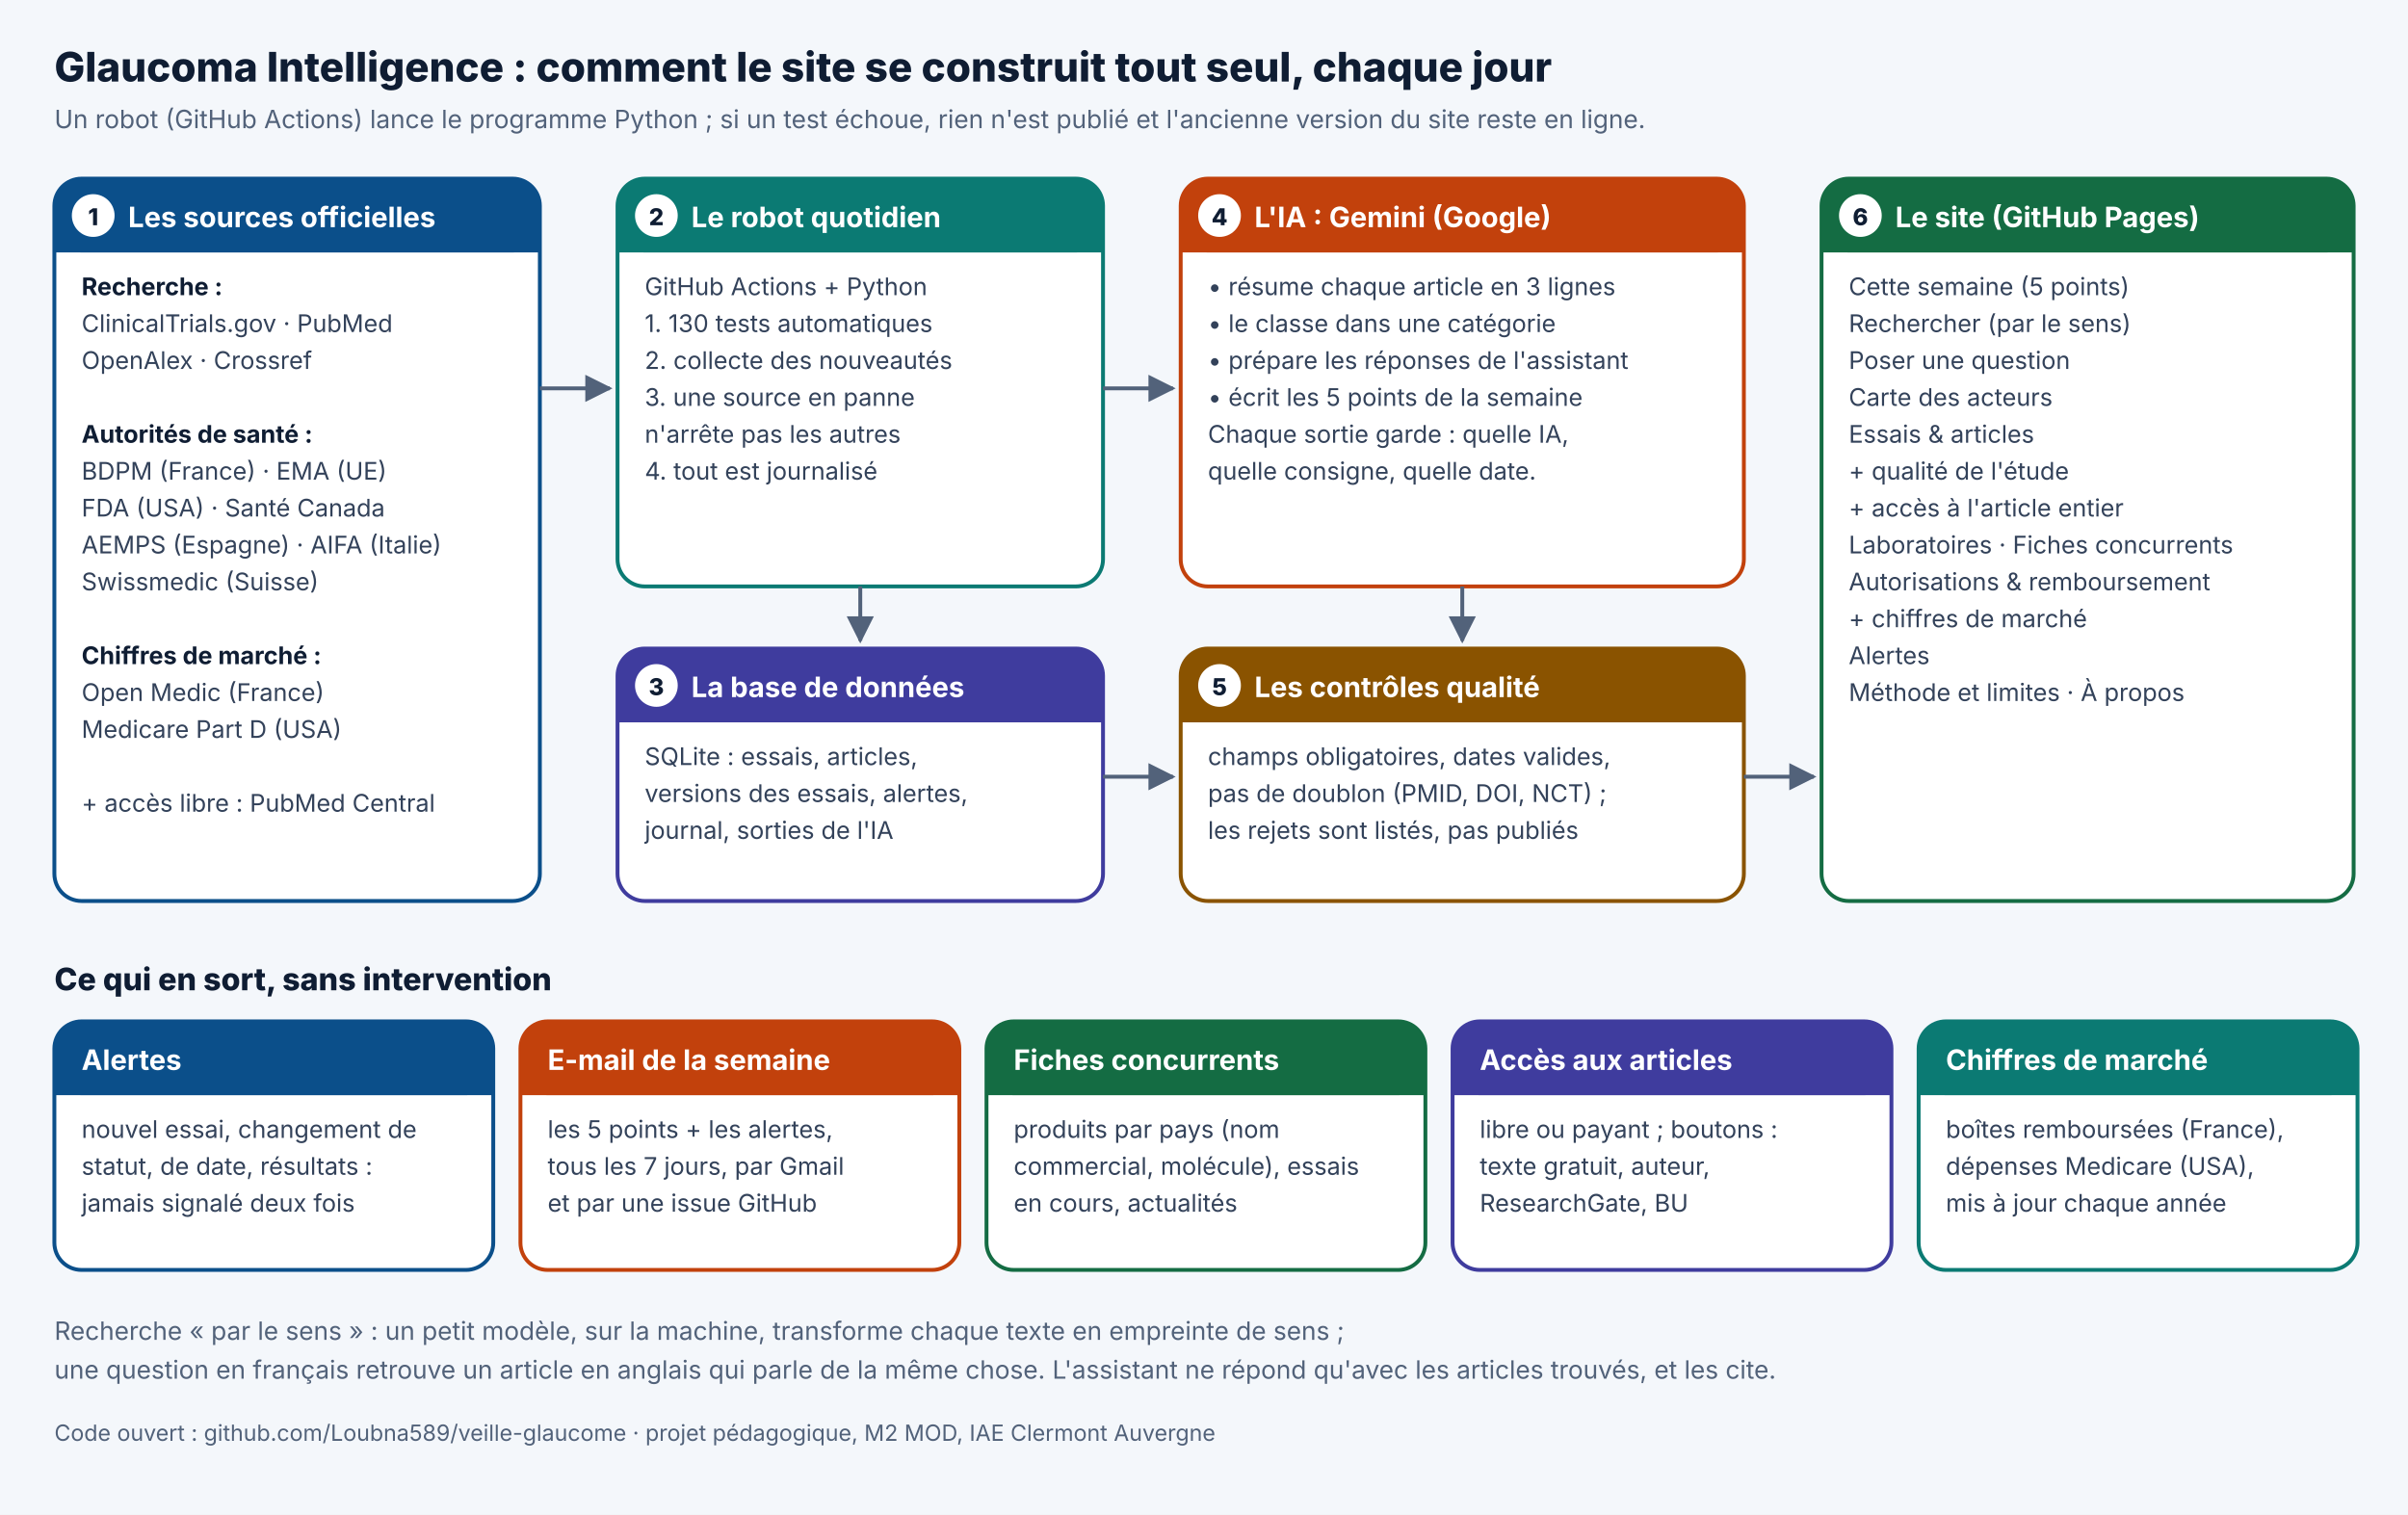
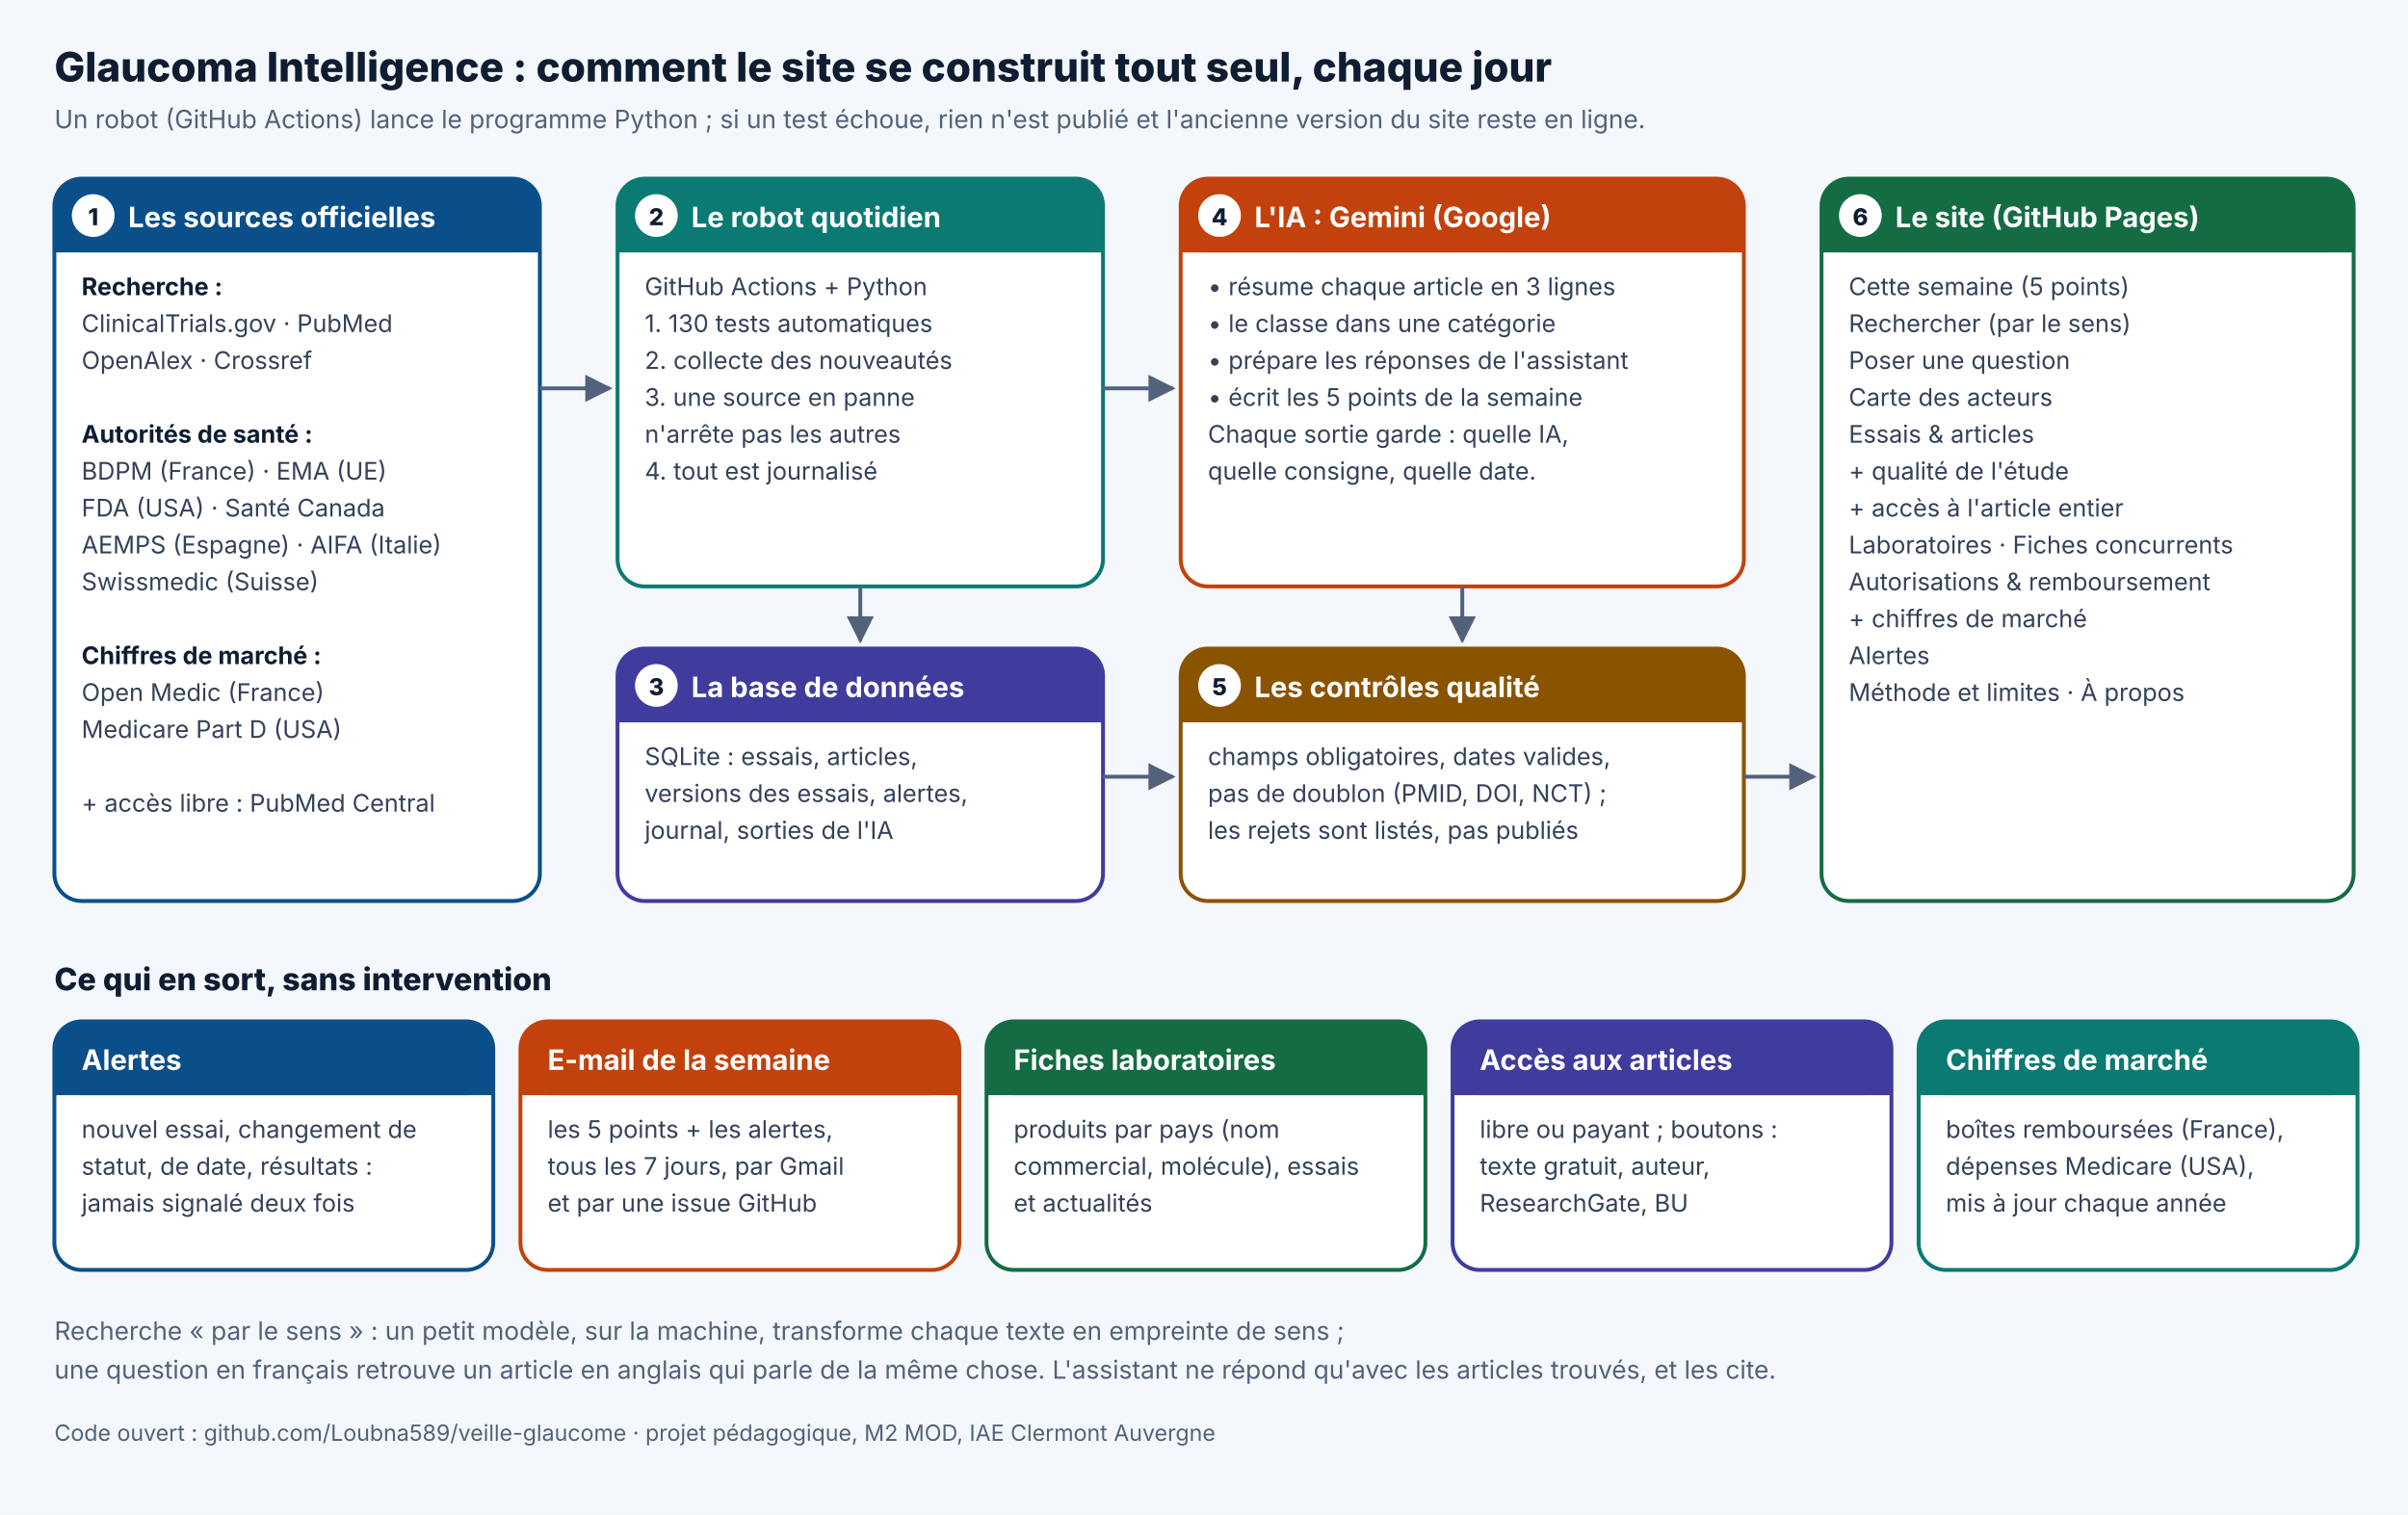
<svg xmlns="http://www.w3.org/2000/svg" viewBox="0 0 1240 780" font-family="Inter, Segoe UI, system-ui, sans-serif" role="img" aria-labelledby="t d">
  <defs>
    <marker id="f" viewBox="0 0 10 10" refX="9" refY="5" markerWidth="7" markerHeight="7" orient="auto-start-reverse">
      <path d="M0,0 L10,5 L0,10 z" fill="#52627a" />
    </marker>
    <style>.h1{font-size:21px;font-weight:800;fill:#0f1d33}.h2{font-size:16px;font-weight:800;fill:#0f1d33}.sous{font-size:13px;fill:#52627a}.mini{font-size:11.5px;fill:#52627a}
.ttl{font-size:14.5px;font-weight:700;fill:#fff}.num{font-size:12px;font-weight:800;fill:#0f1d33}.txt{font-size:12.5px;fill:#33425a}.gras{font-size:12.5px;font-weight:700;fill:#0f1d33}
.fl{stroke:#52627a;stroke-width:2;fill:none;marker-end:url(#f)}</style>
  </defs>
  <rect width="1240" height="780" fill="#f4f7fb" />
  <text x="28" y="42" class="h1" text-anchor="start">Glaucoma Intelligence : comment le site se construit tout seul, chaque jour</text>
  <text x="28" y="66" class="sous" text-anchor="start">Un robot (GitHub Actions) lance le programme Python ; si un test échoue, rien n'est publié et l'ancienne version du site reste en ligne.</text>
  <rect x="28" y="92" width="250" height="372" rx="14" fill="#ffffff" stroke="#0b4f8a" stroke-width="2" />
  <rect x="28" y="92" width="250" height="38" rx="14" fill="#0b4f8a" />
  <rect x="28" y="116" width="250" height="14" fill="#0b4f8a" />
  <circle cx="48" cy="111" r="11" fill="#fff" />
  <text x="48" y="116" class="num" text-anchor="middle">1</text>
  <text x="66" y="117" class="ttl" text-anchor="start">Les sources officielles</text>
  <text x="42" y="152" class="gras" text-anchor="start">Recherche :</text>
  <text x="42" y="171" class="txt" text-anchor="start">ClinicalTrials.gov · PubMed</text>
  <text x="42" y="190" class="txt" text-anchor="start">OpenAlex · Crossref</text>
  <text x="42" y="209" class="txt" text-anchor="start" />
  <text x="42" y="228" class="gras" text-anchor="start">Autorités de santé :</text>
  <text x="42" y="247" class="txt" text-anchor="start">BDPM (France) · EMA (UE)</text>
  <text x="42" y="266" class="txt" text-anchor="start">FDA (USA) · Santé Canada</text>
  <text x="42" y="285" class="txt" text-anchor="start">AEMPS (Espagne) · AIFA (Italie)</text>
  <text x="42" y="304" class="txt" text-anchor="start">Swissmedic (Suisse)</text>
  <text x="42" y="323" class="txt" text-anchor="start" />
  <text x="42" y="342" class="gras" text-anchor="start">Chiffres de marché :</text>
  <text x="42" y="361" class="txt" text-anchor="start">Open Medic (France)</text>
  <text x="42" y="380" class="txt" text-anchor="start">Medicare Part D (USA)</text>
  <text x="42" y="399" class="txt" text-anchor="start" />
  <text x="42" y="418" class="txt" text-anchor="start">+ accès libre : PubMed Central</text>
  <rect x="318" y="92" width="250" height="210" rx="14" fill="#ffffff" stroke="#0b7a73" stroke-width="2" />
  <rect x="318" y="92" width="250" height="38" rx="14" fill="#0b7a73" />
  <rect x="318" y="116" width="250" height="14" fill="#0b7a73" />
  <circle cx="338" cy="111" r="11" fill="#fff" />
  <text x="338" y="116" class="num" text-anchor="middle">2</text>
  <text x="356" y="117" class="ttl" text-anchor="start">Le robot quotidien</text>
  <text x="332" y="152" class="txt" text-anchor="start">GitHub Actions + Python</text>
  <text x="332" y="171" class="txt" text-anchor="start">1. 130 tests automatiques</text>
  <text x="332" y="190" class="txt" text-anchor="start">2. collecte des nouveautés</text>
  <text x="332" y="209" class="txt" text-anchor="start">3. une source en panne</text>
  <text x="332" y="228" class="txt" text-anchor="start">    n'arrête pas les autres</text>
  <text x="332" y="247" class="txt" text-anchor="start">4. tout est journalisé</text>
  <rect x="318" y="334" width="250" height="130" rx="14" fill="#ffffff" stroke="#3f3c9e" stroke-width="2" />
  <rect x="318" y="334" width="250" height="38" rx="14" fill="#3f3c9e" />
  <rect x="318" y="358" width="250" height="14" fill="#3f3c9e" />
  <circle cx="338" cy="353" r="11" fill="#fff" />
  <text x="338" y="358" class="num" text-anchor="middle">3</text>
  <text x="356" y="359" class="ttl" text-anchor="start">La base de données</text>
  <text x="332" y="394" class="txt" text-anchor="start">SQLite : essais, articles,</text>
  <text x="332" y="413" class="txt" text-anchor="start">versions des essais, alertes,</text>
  <text x="332" y="432" class="txt" text-anchor="start">journal, sorties de l'IA</text>
  <rect x="608" y="92" width="290" height="210" rx="14" fill="#ffffff" stroke="#c2410c" stroke-width="2" />
  <rect x="608" y="92" width="290" height="38" rx="14" fill="#c2410c" />
  <rect x="608" y="116" width="290" height="14" fill="#c2410c" />
  <circle cx="628" cy="111" r="11" fill="#fff" />
  <text x="628" y="116" class="num" text-anchor="middle">4</text>
  <text x="646" y="117" class="ttl" text-anchor="start">L'IA : Gemini (Google)</text>
  <text x="622" y="152" class="txt" text-anchor="start">• résume chaque article en 3 lignes</text>
  <text x="622" y="171" class="txt" text-anchor="start">• le classe dans une catégorie</text>
  <text x="622" y="190" class="txt" text-anchor="start">• prépare les réponses de l'assistant</text>
  <text x="622" y="209" class="txt" text-anchor="start">• écrit les 5 points de la semaine</text>
  <text x="622" y="228" class="txt" text-anchor="start">Chaque sortie garde : quelle IA,</text>
  <text x="622" y="247" class="txt" text-anchor="start">quelle consigne, quelle date.</text>
  <rect x="608" y="334" width="290" height="130" rx="14" fill="#ffffff" stroke="#8a5300" stroke-width="2" />
  <rect x="608" y="334" width="290" height="38" rx="14" fill="#8a5300" />
  <rect x="608" y="358" width="290" height="14" fill="#8a5300" />
  <circle cx="628" cy="353" r="11" fill="#fff" />
  <text x="628" y="358" class="num" text-anchor="middle">5</text>
  <text x="646" y="359" class="ttl" text-anchor="start">Les contrôles qualité</text>
  <text x="622" y="394" class="txt" text-anchor="start">champs obligatoires, dates valides,</text>
  <text x="622" y="413" class="txt" text-anchor="start">pas de doublon (PMID, DOI, NCT) ;</text>
  <text x="622" y="432" class="txt" text-anchor="start">les rejets sont listés, pas publiés</text>
  <rect x="938" y="92" width="274" height="372" rx="14" fill="#ffffff" stroke="#146c43" stroke-width="2" />
  <rect x="938" y="92" width="274" height="38" rx="14" fill="#146c43" />
  <rect x="938" y="116" width="274" height="14" fill="#146c43" />
  <circle cx="958" cy="111" r="11" fill="#fff" />
  <text x="958" y="116" class="num" text-anchor="middle">6</text>
  <text x="976" y="117" class="ttl" text-anchor="start">Le site (GitHub Pages)</text>
  <text x="952" y="152" class="txt" text-anchor="start">Cette semaine (5 points)</text>
  <text x="952" y="171" class="txt" text-anchor="start">Rechercher (par le sens)</text>
  <text x="952" y="190" class="txt" text-anchor="start">Poser une question</text>
  <text x="952" y="209" class="txt" text-anchor="start">Carte des acteurs</text>
  <text x="952" y="228" class="txt" text-anchor="start">Essais &amp; articles</text>
  <text x="952" y="247" class="txt" text-anchor="start">  + qualité de l'étude</text>
  <text x="952" y="266" class="txt" text-anchor="start">  + accès à l'article entier</text>
  <text x="952" y="285" class="txt" text-anchor="start">Laboratoires · Fiches concurrents</text>
  <text x="952" y="304" class="txt" text-anchor="start">Autorisations &amp; remboursement</text>
  <text x="952" y="323" class="txt" text-anchor="start">  + chiffres de marché</text>
  <text x="952" y="342" class="txt" text-anchor="start">Alertes</text>
  <text x="952" y="361" class="txt" text-anchor="start">Méthode et limites · À propos</text>
  <path d="M278,200 L314,200" class="fl" />
  <path d="M443,302 L443,330" class="fl" />
  <path d="M568,200 L604,200" class="fl" />
  <path d="M568,400 L604,400" class="fl" />
  <path d="M753,302 L753,330" class="fl" />
  <path d="M898,400 L934,400" class="fl" />
  <text x="28" y="510" class="h2" text-anchor="start">Ce qui en sort, sans intervention</text>
  <rect x="28" y="526" width="226" height="128" rx="14" fill="#ffffff" stroke="#0b4f8a" stroke-width="2" />
  <rect x="28" y="526" width="226" height="38" rx="14" fill="#0b4f8a" />
  <rect x="28" y="550" width="226" height="14" fill="#0b4f8a" />
  <text x="42" y="551" class="ttl" text-anchor="start">Alertes</text>
  <text x="42" y="586" class="txt" text-anchor="start">nouvel essai, changement de</text>
  <text x="42" y="605" class="txt" text-anchor="start">statut, de date, résultats :</text>
  <text x="42" y="624" class="txt" text-anchor="start">jamais signalé deux fois</text>
  <rect x="268" y="526" width="226" height="128" rx="14" fill="#ffffff" stroke="#c2410c" stroke-width="2" />
  <rect x="268" y="526" width="226" height="38" rx="14" fill="#c2410c" />
  <rect x="268" y="550" width="226" height="14" fill="#c2410c" />
  <text x="282" y="551" class="ttl" text-anchor="start">E-mail de la semaine</text>
  <text x="282" y="586" class="txt" text-anchor="start">les 5 points + les alertes,</text>
  <text x="282" y="605" class="txt" text-anchor="start">tous les 7 jours, par Gmail</text>
  <text x="282" y="624" class="txt" text-anchor="start">et par une issue GitHub</text>
  <rect x="508" y="526" width="226" height="128" rx="14" fill="#ffffff" stroke="#146c43" stroke-width="2" />
  <rect x="508" y="526" width="226" height="38" rx="14" fill="#146c43" />
  <rect x="508" y="550" width="226" height="14" fill="#146c43" />
-   <text x="522" y="551" class="ttl" text-anchor="start">Fiches concurrents</text>
+   <text x="522" y="551" class="ttl" text-anchor="start">Fiches laboratoires</text>
  <text x="522" y="586" class="txt" text-anchor="start">produits par pays (nom</text>
  <text x="522" y="605" class="txt" text-anchor="start">commercial, molécule), essais</text>
-   <text x="522" y="624" class="txt" text-anchor="start">en cours, actualités</text>
+   <text x="522" y="624" class="txt" text-anchor="start">et actualités</text>
  <rect x="748" y="526" width="226" height="128" rx="14" fill="#ffffff" stroke="#3f3c9e" stroke-width="2" />
  <rect x="748" y="526" width="226" height="38" rx="14" fill="#3f3c9e" />
  <rect x="748" y="550" width="226" height="14" fill="#3f3c9e" />
  <text x="762" y="551" class="ttl" text-anchor="start">Accès aux articles</text>
  <text x="762" y="586" class="txt" text-anchor="start">libre ou payant ; boutons :</text>
  <text x="762" y="605" class="txt" text-anchor="start">texte gratuit, auteur,</text>
  <text x="762" y="624" class="txt" text-anchor="start">ResearchGate, BU</text>
  <rect x="988" y="526" width="226" height="128" rx="14" fill="#ffffff" stroke="#0b7a73" stroke-width="2" />
  <rect x="988" y="526" width="226" height="38" rx="14" fill="#0b7a73" />
  <rect x="988" y="550" width="226" height="14" fill="#0b7a73" />
  <text x="1002" y="551" class="ttl" text-anchor="start">Chiffres de marché</text>
  <text x="1002" y="586" class="txt" text-anchor="start">boîtes remboursées (France),</text>
  <text x="1002" y="605" class="txt" text-anchor="start">dépenses Medicare (USA),</text>
  <text x="1002" y="624" class="txt" text-anchor="start">mis à jour chaque année</text>
  <text x="28" y="690" class="sous" text-anchor="start">Recherche « par le sens » : un petit modèle, sur la machine, transforme chaque texte en empreinte de sens ;</text>
  <text x="28" y="710" class="sous" text-anchor="start">une question en français retrouve un article en anglais qui parle de la même chose. L'assistant ne répond qu'avec les articles trouvés, et les cite.</text>
  <text x="28" y="742" class="mini" text-anchor="start">Code ouvert : github.com/Loubna589/veille-glaucome · projet pédagogique, M2 MOD, IAE Clermont Auvergne</text>
</svg>
